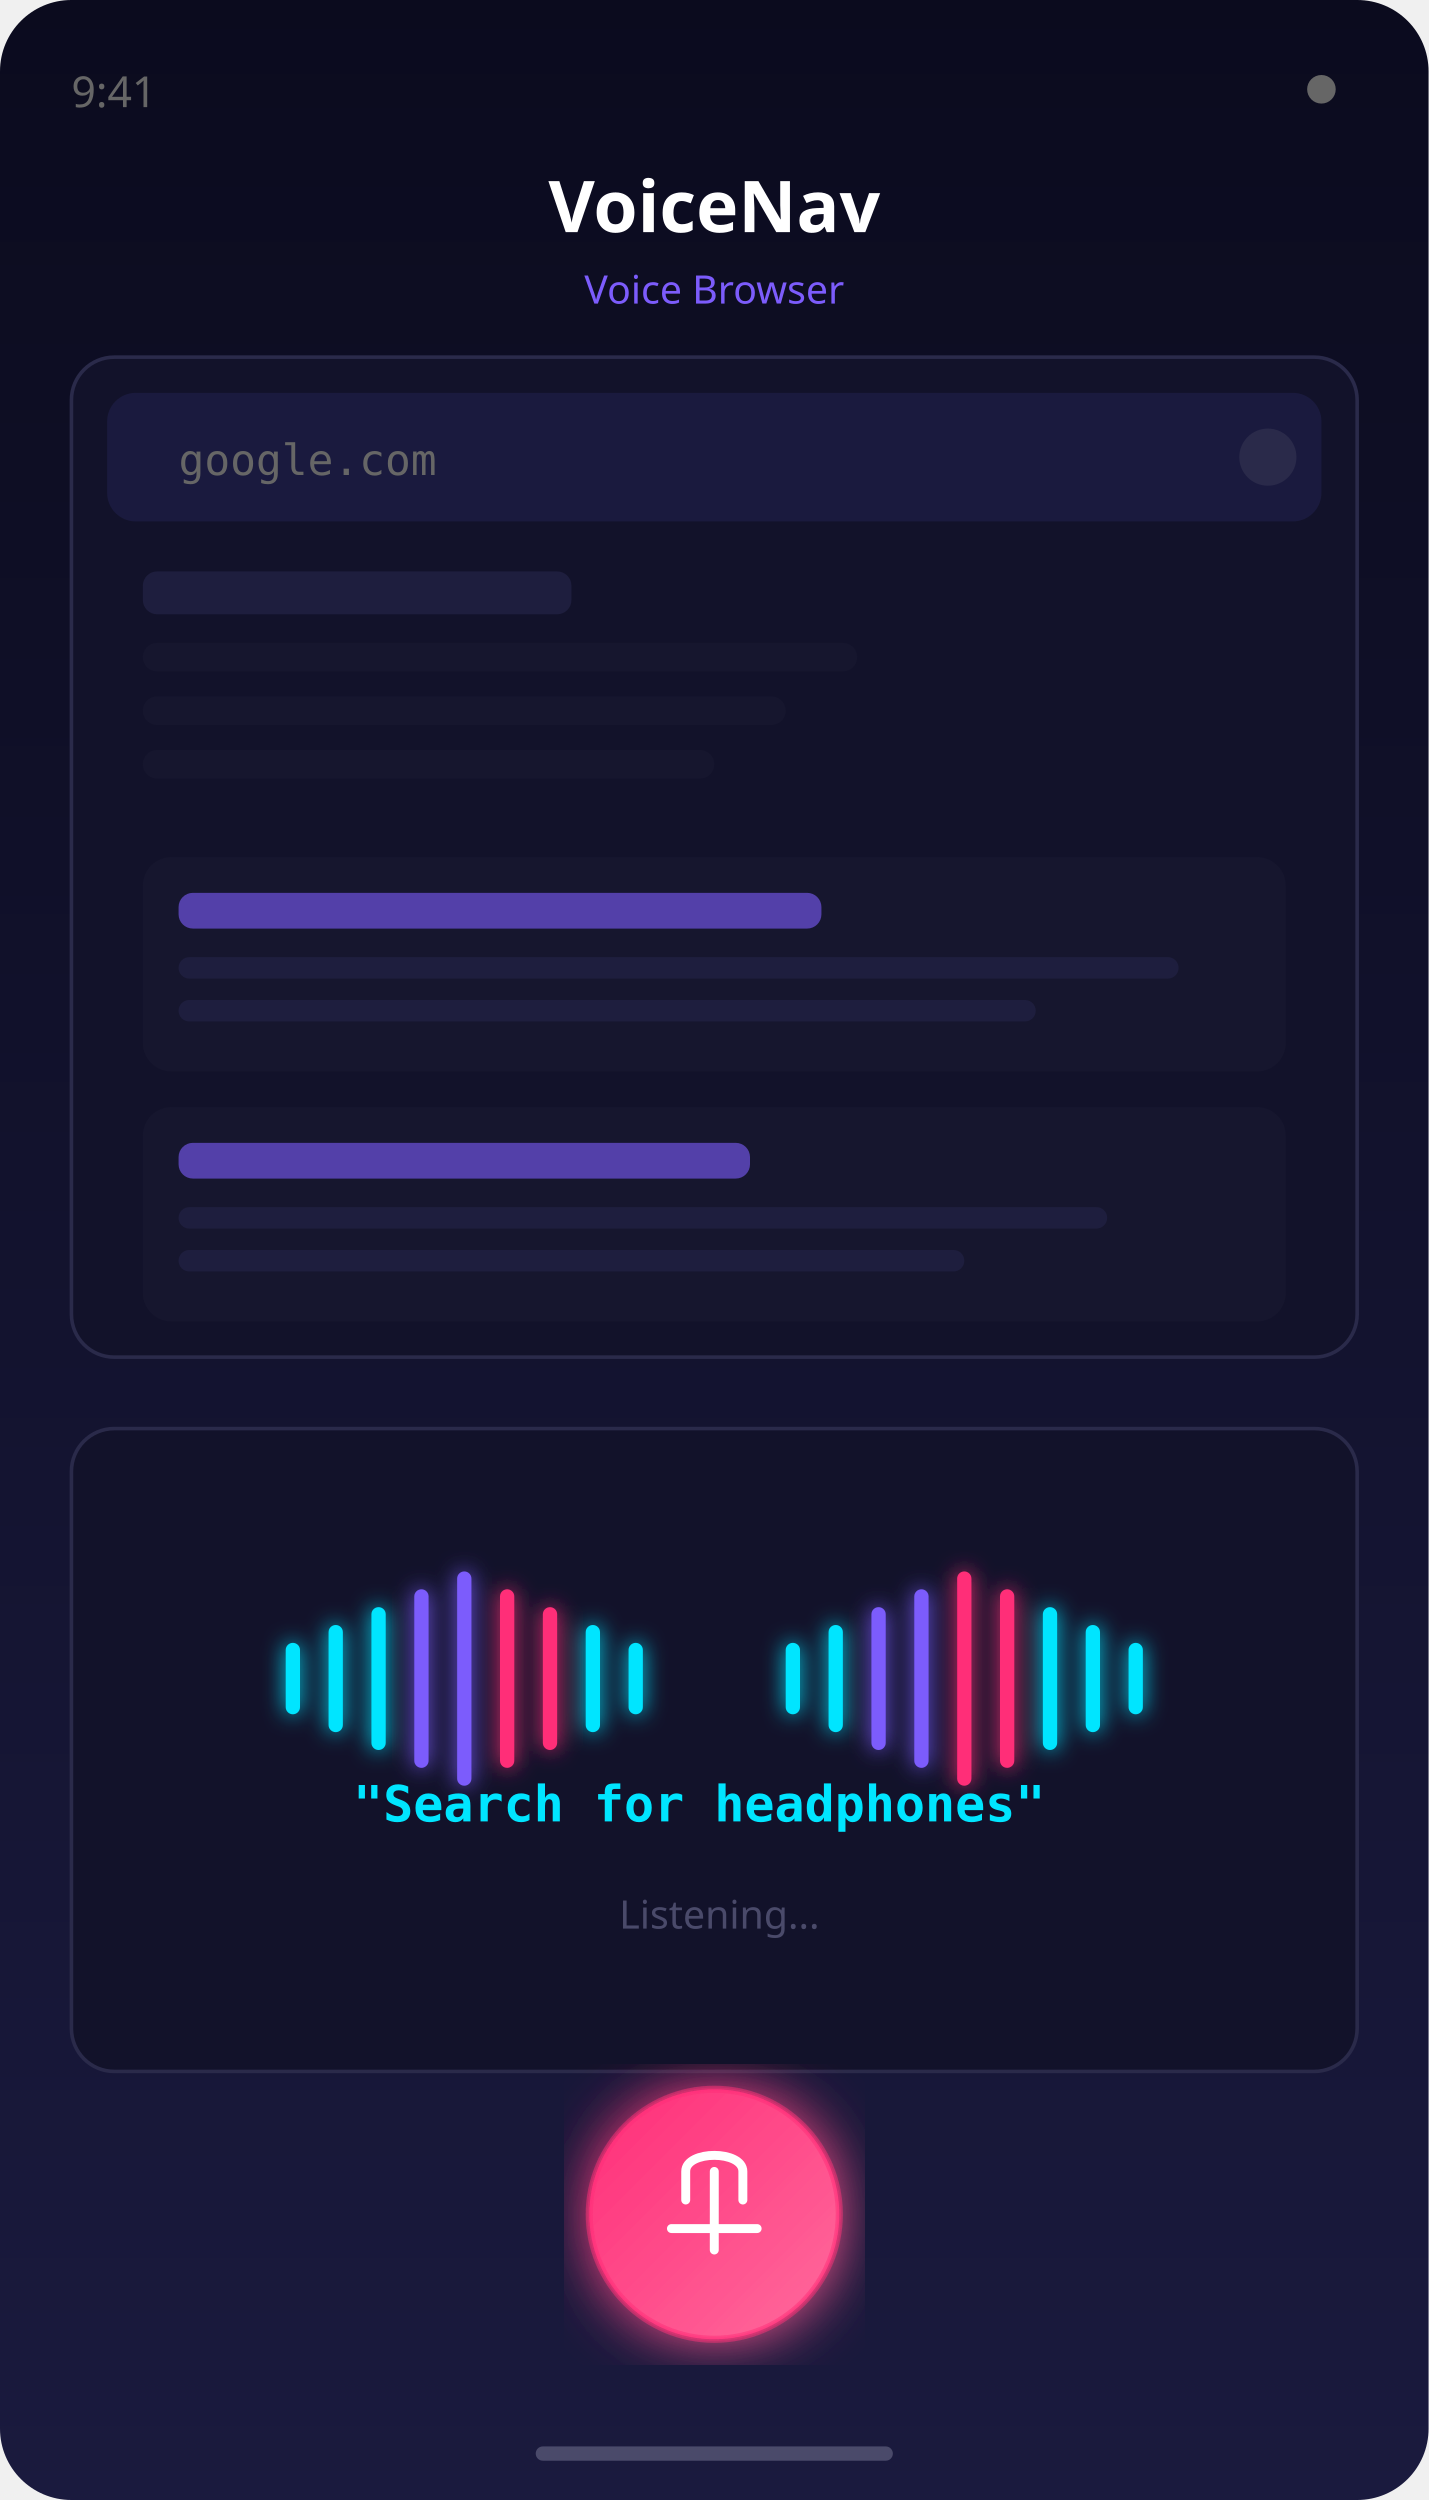
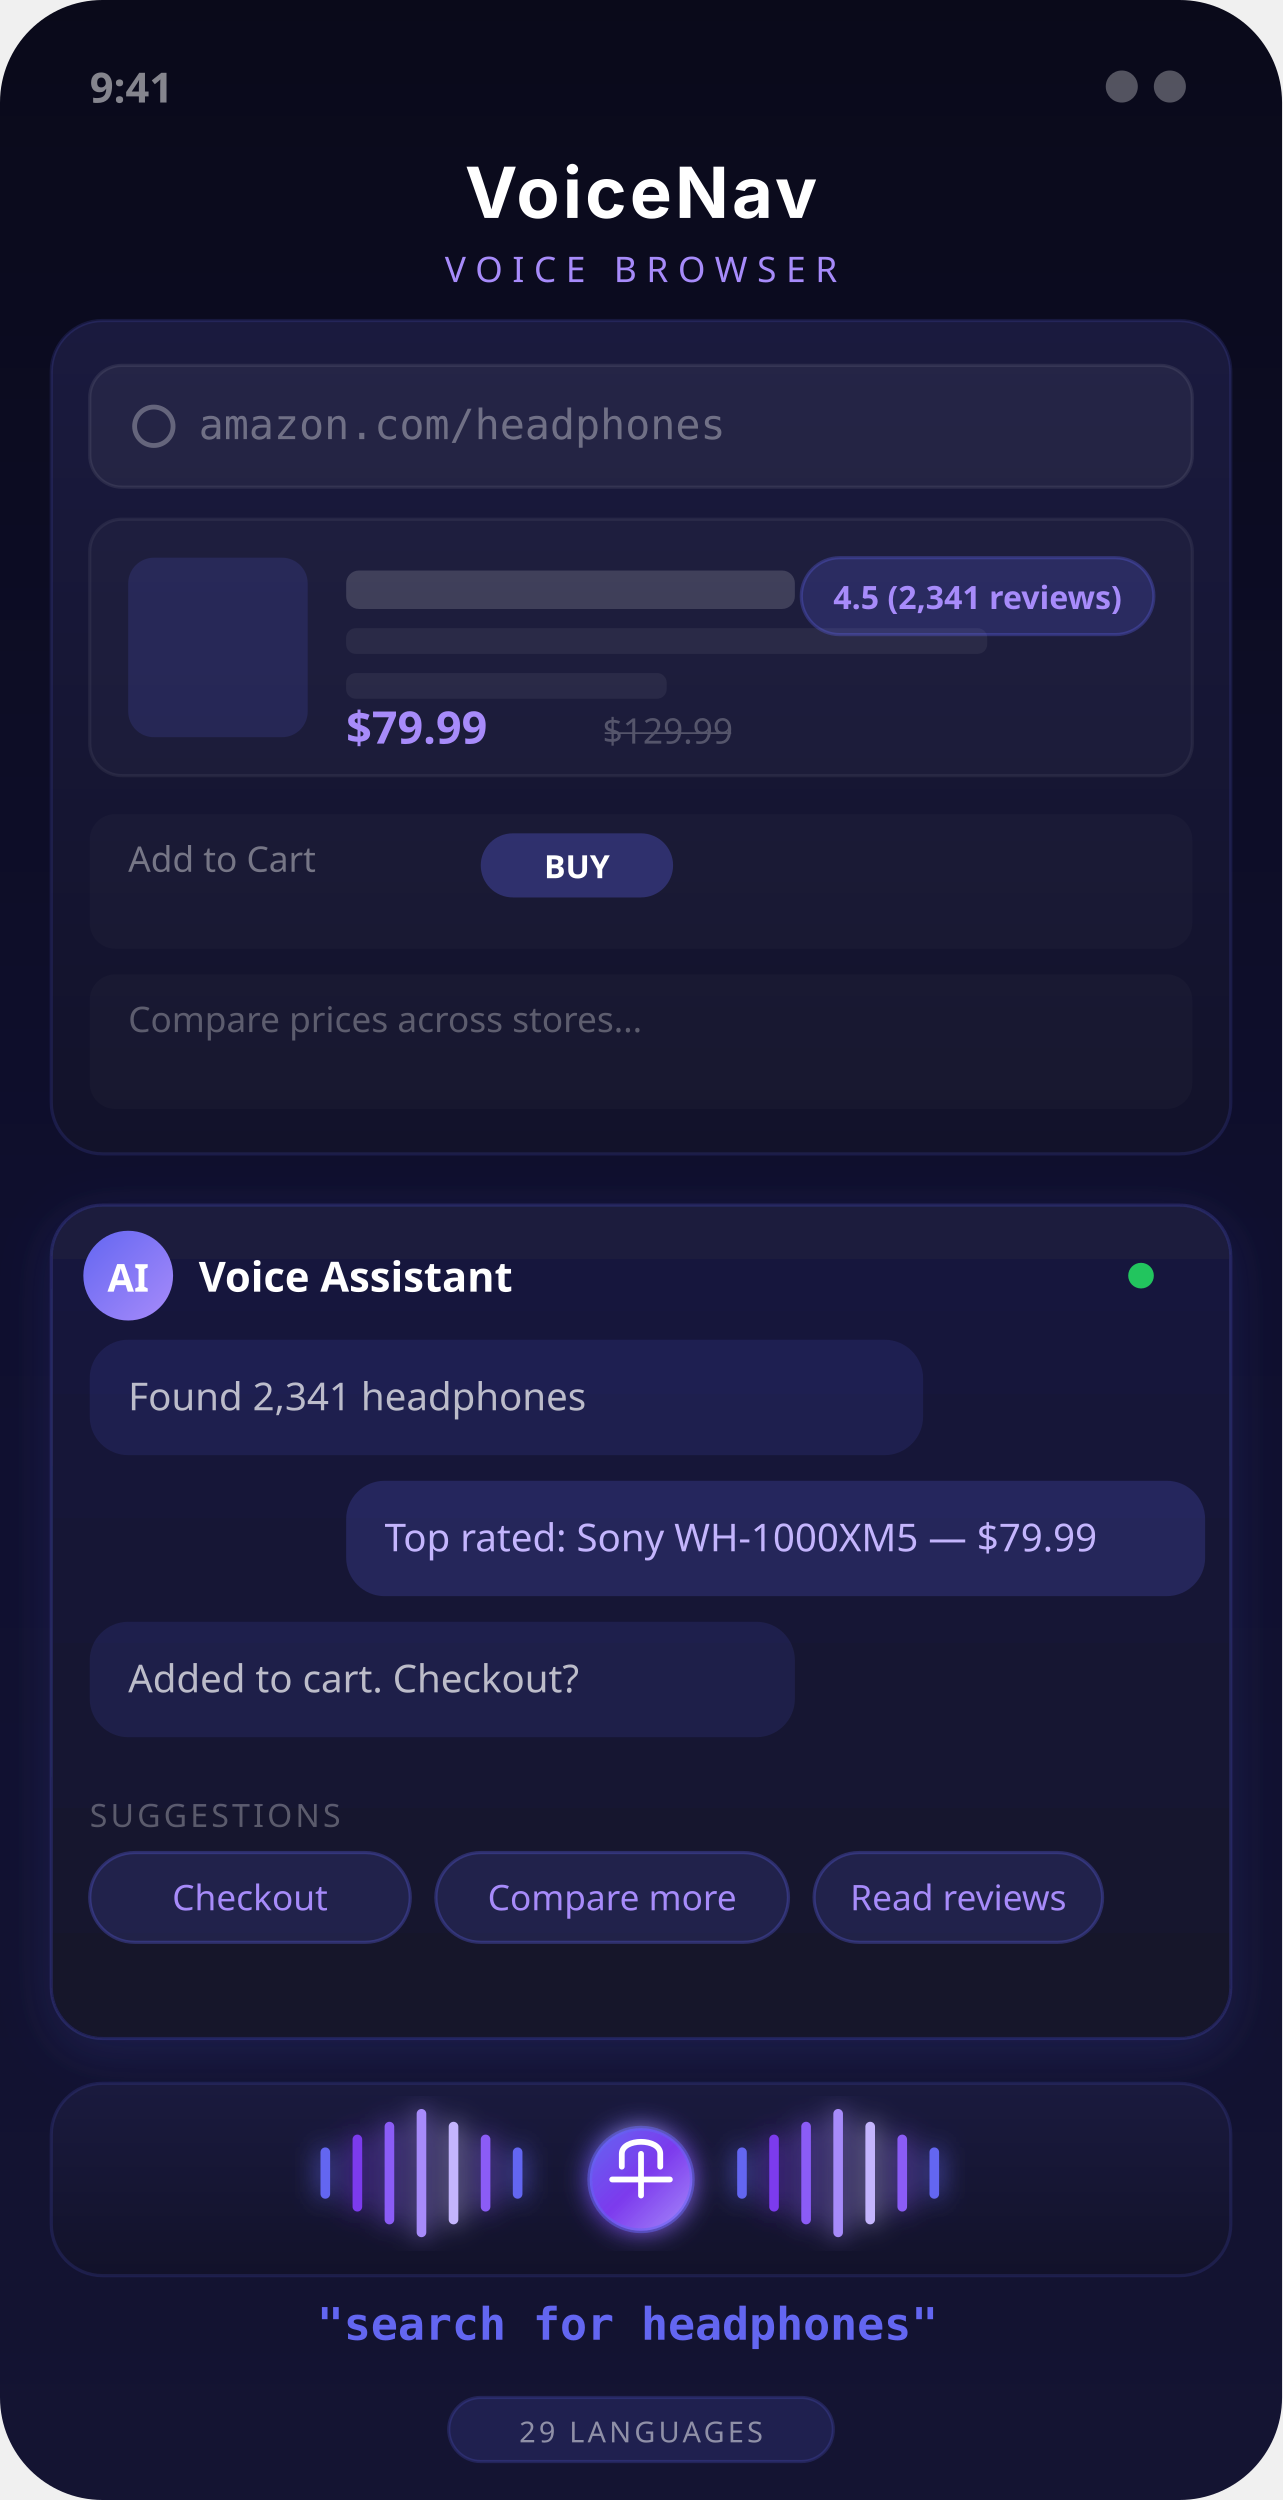
- <svg xmlns="http://www.w3.org/2000/svg" viewBox="0 0 400 700" width="400" height="700">
+ <svg xmlns="http://www.w3.org/2000/svg" viewBox="0 0 400 780" width="400" height="780">
  <defs>
    <linearGradient id="bg" x1="0%" y1="0%" x2="0%" y2="100%">
-       <stop offset="0%" style="stop-color:#0B0B1E" />
-       <stop offset="100%" style="stop-color:#1A1A3E" />
+       <stop offset="0%" style="stop-color:#0a0a1a" />
+       <stop offset="50%" style="stop-color:#0f0f2e" />
+       <stop offset="100%" style="stop-color:#141432" />
+     </linearGradient>
+     <linearGradient id="accentGrad" x1="0%" y1="0%" x2="100%" y2="100%">
+       <stop offset="0%" style="stop-color:#6366f1" />
+       <stop offset="100%" style="stop-color:#a78bfa" />
    </linearGradient>
    <linearGradient id="micGrad" x1="0%" y1="0%" x2="100%" y2="100%">
-       <stop offset="0%" style="stop-color:#FF2D78" />
-       <stop offset="100%" style="stop-color:#FF6B9D" />
+       <stop offset="0%" style="stop-color:#6366f1" />
+       <stop offset="50%" style="stop-color:#7c3aed" />
+       <stop offset="100%" style="stop-color:#a78bfa" />
    </linearGradient>
-     <linearGradient id="purpleGrad" x1="0%" y1="0%" x2="100%" y2="100%">
-       <stop offset="0%" style="stop-color:#7C5CFC" />
-       <stop offset="100%" style="stop-color:#9B7FFF" />
+     <linearGradient id="cardGrad" x1="0%" y1="0%" x2="0%" y2="100%">
+       <stop offset="0%" style="stop-color:#1a1a3e" />
+       <stop offset="100%" style="stop-color:#12122a" />
    </linearGradient>
    <filter id="glow">
-       <feGaussianBlur stdDeviation="3" result="coloredBlur" />
+       <feGaussianBlur stdDeviation="4" result="blur" />
      <feMerge>
-         <feMergeNode in="coloredBlur" />
+         <feMergeNode in="blur" />
        <feMergeNode in="SourceGraphic" />
      </feMerge>
    </filter>
-     <filter id="micGlow">
-       <feGaussianBlur stdDeviation="8" result="coloredBlur" />
-       <feMerge>
-         <feMergeNode in="coloredBlur" />
-         <feMergeNode in="SourceGraphic" />
-       </feMerge>
+     <filter id="cardShadow">
+       <feDropShadow dx="0" dy="4" stdDeviation="8" flood-color="#6366f1" flood-opacity="0.15" />
    </filter>
  </defs>
-   <rect width="400" height="700" fill="url(#bg)" rx="20" />
-   <text x="20" y="30" fill="#666" font-family="system-ui" font-size="12">9:41</text>
-   <circle cx="370" cy="25" r="4" fill="#666" />
-   <text x="200" y="65" text-anchor="middle" fill="white" font-family="system-ui" font-size="20" font-weight="bold">VoiceNav</text>
-   <text x="200" y="85" text-anchor="middle" fill="#7C5CFC" font-family="system-ui" font-size="11">Voice Browser</text>
-   <rect x="20" y="100" width="360" height="280" rx="12" fill="#12122A" stroke="#2A2A4A" stroke-width="1" />
-   <rect x="30" y="110" width="340" height="36" rx="8" fill="#1A1A3E" />
-   <text x="50" y="133" fill="#666" font-family="monospace" font-size="12">google.com</text>
-   <circle cx="355" cy="128" r="8" fill="#2A2A4A" />
-   <rect x="40" y="160" width="120" height="12" rx="4" fill="#1E1E3E" />
-   <rect x="40" y="180" width="200" height="8" rx="4" fill="#16162E" />
-   <rect x="40" y="195" width="180" height="8" rx="4" fill="#16162E" />
-   <rect x="40" y="210" width="160" height="8" rx="4" fill="#16162E" />
-   <rect x="40" y="240" width="320" height="60" rx="8" fill="#16162E" />
-   <rect x="50" y="250" width="180" height="10" rx="4" fill="#7C5CFC" opacity="0.6" />
-   <rect x="50" y="268" width="280" height="6" rx="3" fill="#1E1E3E" />
-   <rect x="50" y="280" width="240" height="6" rx="3" fill="#1E1E3E" />
-   <rect x="40" y="310" width="320" height="60" rx="8" fill="#16162E" />
-   <rect x="50" y="320" width="160" height="10" rx="4" fill="#7C5CFC" opacity="0.6" />
-   <rect x="50" y="338" width="260" height="6" rx="3" fill="#1E1E3E" />
-   <rect x="50" y="350" width="220" height="6" rx="3" fill="#1E1E3E" />
-   <rect x="20" y="400" width="360" height="180" rx="12" fill="#12122A" stroke="#2A2A4A" stroke-width="1" />
+   <rect width="400" height="780" rx="32" fill="url(#bg)" />
+   <text x="28" y="32" fill="rgba(255,255,255,0.5)" font-family="system-ui" font-size="13" font-weight="600">9:41</text>
+   <circle cx="365" cy="27" r="5" fill="rgba(255,255,255,0.3)" />
+   <circle cx="350" cy="27" r="5" fill="rgba(255,255,255,0.3)" />
+   <text x="200" y="68" text-anchor="middle" fill="white" font-family="system-ui, -apple-system" font-size="22" font-weight="700" letter-spacing="1">VoiceNav</text>
+   <text x="200" y="88" text-anchor="middle" fill="#a78bfa" font-family="system-ui" font-size="11" letter-spacing="3">VOICE BROWSER</text>
+   <rect x="16" y="100" width="368" height="260" rx="16" fill="url(#cardGrad)" stroke="rgba(99,102,241,0.15)" stroke-width="1" />
+   <rect x="28" y="114" width="344" height="38" rx="10" fill="rgba(255,255,255,0.05)" stroke="rgba(255,255,255,0.08)" stroke-width="1" />
+   <circle cx="48" cy="133" r="6" fill="none" stroke="rgba(255,255,255,0.3)" stroke-width="1.5" />
+   <text x="62" y="137" fill="rgba(255,255,255,0.35)" font-family="monospace" font-size="13">amazon.com/headphones</text>
+   <rect x="28" y="162" width="344" height="80" rx="10" fill="rgba(255,255,255,0.03)" stroke="rgba(255,255,255,0.06)" stroke-width="1" />
+   <rect x="40" y="174" width="56" height="56" rx="8" fill="rgba(99,102,241,0.15)" />
+   <rect x="108" y="178" width="140" height="12" rx="4" fill="rgba(255,255,255,0.15)" />
+   <rect x="108" y="196" width="200" height="8" rx="3" fill="rgba(255,255,255,0.06)" />
+   <rect x="108" y="210" width="100" height="8" rx="3" fill="rgba(255,255,255,0.06)" />
+   <text x="108" y="232" fill="#a78bfa" font-family="system-ui" font-size="14" font-weight="700">$79.99</text>
+   <text x="188" y="232" fill="rgba(255,255,255,0.25)" font-family="system-ui" font-size="11" text-decoration="line-through">$129.99</text>
+   <rect x="250" y="174" width="110" height="24" rx="12" fill="rgba(99,102,241,0.2)" stroke="rgba(99,102,241,0.3)" stroke-width="1" />
+   <text x="305" y="190" text-anchor="middle" fill="#a78bfa" font-family="system-ui" font-size="10" font-weight="600">4.5 (2,341 reviews)</text>
+   <rect x="28" y="254" width="344" height="42" rx="8" fill="rgba(255,255,255,0.02)" />
+   <text x="40" y="272" fill="rgba(255,255,255,0.4)" font-family="system-ui" font-size="11">Add to Cart</text>
+   <rect x="150" y="260" width="60" height="20" rx="10" fill="rgba(99,102,241,0.3)" />
+   <text x="180" y="274" text-anchor="middle" fill="white" font-family="system-ui" font-size="10" font-weight="600">BUY</text>
+   <rect x="28" y="304" width="344" height="42" rx="8" fill="rgba(255,255,255,0.02)" />
+   <text x="40" y="322" fill="rgba(255,255,255,0.3)" font-family="system-ui" font-size="11">Compare prices across stores...</text>
+   <rect x="16" y="376" width="368" height="260" rx="16" fill="url(#cardGrad)" stroke="rgba(99,102,241,0.2)" stroke-width="1" filter="url(#cardShadow)" />
+   <circle cx="40" cy="398" r="14" fill="url(#accentGrad)" />
+   <text x="40" y="403" text-anchor="middle" fill="white" font-family="system-ui" font-size="12" font-weight="700">AI</text>
+   <text x="62" y="403" fill="white" font-family="system-ui" font-size="13" font-weight="600">Voice Assistant</text>
+   <circle cx="356" cy="398" r="4" fill="#22c55e">
+     <animate attributeName="opacity" values="1;0.4;1" dur="2s" repeatCount="indefinite" />
+   </circle>
+   <rect x="28" y="418" width="260" height="36" rx="12" fill="rgba(99,102,241,0.12)" />
+   <text x="40" y="440" fill="rgba(255,255,255,0.7)" font-family="system-ui" font-size="12">Found 2,341 headphones</text>
+   <rect x="108" y="462" width="268" height="36" rx="12" fill="rgba(99,102,241,0.2)" />
+   <text x="120" y="484" fill="#c4b5fd" font-family="system-ui" font-size="12">Top rated: Sony WH-1000XM5 — $79.99</text>
+   <rect x="28" y="506" width="220" height="36" rx="12" fill="rgba(99,102,241,0.12)" />
+   <text x="40" y="528" fill="rgba(255,255,255,0.7)" font-family="system-ui" font-size="12">Added to cart. Checkout?</text>
+   <text x="28" y="570" fill="rgba(255,255,255,0.3)" font-family="system-ui" font-size="10" letter-spacing="1">SUGGESTIONS</text>
+   <rect x="28" y="578" width="100" height="28" rx="14" fill="rgba(99,102,241,0.15)" stroke="rgba(99,102,241,0.3)" stroke-width="1" />
+   <text x="78" y="596" text-anchor="middle" fill="#a78bfa" font-family="system-ui" font-size="11">Checkout</text>
+   <rect x="136" y="578" width="110" height="28" rx="14" fill="rgba(99,102,241,0.15)" stroke="rgba(99,102,241,0.3)" stroke-width="1" />
+   <text x="191" y="596" text-anchor="middle" fill="#a78bfa" font-family="system-ui" font-size="11">Compare more</text>
+   <rect x="254" y="578" width="90" height="28" rx="14" fill="rgba(99,102,241,0.15)" stroke="rgba(99,102,241,0.3)" stroke-width="1" />
+   <text x="299" y="596" text-anchor="middle" fill="#a78bfa" font-family="system-ui" font-size="11">Read reviews</text>
+   <rect x="16" y="650" width="368" height="60" rx="16" fill="url(#cardGrad)" stroke="rgba(99,102,241,0.15)" stroke-width="1" />
  <g filter="url(#glow)">
-     <rect x="80" y="460" width="4" height="20" rx="2" fill="#00E5FF">
-       <animate attributeName="height" values="20;40;20" dur="0.8s" repeatCount="indefinite" />
-       <animate attributeName="y" values="460;450;460" dur="0.8s" repeatCount="indefinite" />
+     <rect x="100" y="670" width="3" height="16" rx="1.5" fill="#6366f1">
+       <animate attributeName="height" values="16;32;16" dur="0.8s" repeatCount="indefinite" />
+       <animate attributeName="y" values="670;662;670" dur="0.8s" repeatCount="indefinite" />
    </rect>
-     <rect x="92" y="455" width="4" height="30" rx="2" fill="#00E5FF">
-       <animate attributeName="height" values="30;50;30" dur="0.6s" repeatCount="indefinite" />
-       <animate attributeName="y" values="455;445;455" dur="0.6s" repeatCount="indefinite" />
+     <rect x="110" y="666" width="3" height="24" rx="1.5" fill="#7c3aed">
+       <animate attributeName="height" values="24;40;24" dur="0.6s" repeatCount="indefinite" />
+       <animate attributeName="y" values="666;658;666" dur="0.6s" repeatCount="indefinite" />
    </rect>
-     <rect x="104" y="450" width="4" height="40" rx="2" fill="#00E5FF">
-       <animate attributeName="height" values="40;60;40" dur="0.7s" repeatCount="indefinite" />
-       <animate attributeName="y" values="450;440;450" dur="0.7s" repeatCount="indefinite" />
+     <rect x="120" y="662" width="3" height="32" rx="1.5" fill="#8b5cf6">
+       <animate attributeName="height" values="32;48;32" dur="0.7s" repeatCount="indefinite" />
+       <animate attributeName="y" values="662;654;662" dur="0.7s" repeatCount="indefinite" />
    </rect>
-     <rect x="116" y="445" width="4" height="50" rx="2" fill="#7C5CFC">
-       <animate attributeName="height" values="50;70;50" dur="0.5s" repeatCount="indefinite" />
-       <animate attributeName="y" values="445;435;445" dur="0.5s" repeatCount="indefinite" />
+     <rect x="130" y="658" width="3" height="40" rx="1.5" fill="#a78bfa">
+       <animate attributeName="height" values="40;52;40" dur="0.5s" repeatCount="indefinite" />
+       <animate attributeName="y" values="658;652;658" dur="0.5s" repeatCount="indefinite" />
    </rect>
-     <rect x="128" y="440" width="4" height="60" rx="2" fill="#7C5CFC">
-       <animate attributeName="height" values="60;80;60" dur="0.9s" repeatCount="indefinite" />
-       <animate attributeName="y" values="440;430;440" dur="0.9s" repeatCount="indefinite" />
+     <rect x="140" y="662" width="3" height="32" rx="1.5" fill="#c4b5fd">
+       <animate attributeName="height" values="32;44;32" dur="0.9s" repeatCount="indefinite" />
+       <animate attributeName="y" values="662;656;662" dur="0.9s" repeatCount="indefinite" />
    </rect>
-     <rect x="140" y="445" width="4" height="50" rx="2" fill="#FF2D78">
-       <animate attributeName="height" values="50;70;50" dur="0.6s" repeatCount="indefinite" />
-       <animate attributeName="y" values="445;435;445" dur="0.6s" repeatCount="indefinite" />
+     <rect x="150" y="666" width="3" height="24" rx="1.5" fill="#8b5cf6">
+       <animate attributeName="height" values="24;36;24" dur="0.65s" repeatCount="indefinite" />
+       <animate attributeName="y" values="666;660;666" dur="0.65s" repeatCount="indefinite" />
    </rect>
-     <rect x="152" y="450" width="4" height="40" rx="2" fill="#FF2D78">
-       <animate attributeName="height" values="40;60;40" dur="0.8s" repeatCount="indefinite" />
-       <animate attributeName="y" values="450;440;450" dur="0.8s" repeatCount="indefinite" />
+     <rect x="160" y="670" width="3" height="16" rx="1.5" fill="#6366f1">
+       <animate attributeName="height" values="16;28;16" dur="0.75s" repeatCount="indefinite" />
+       <animate attributeName="y" values="670;664;670" dur="0.75s" repeatCount="indefinite" />
    </rect>
-     <rect x="164" y="455" width="4" height="30" rx="2" fill="#00E5FF">
-       <animate attributeName="height" values="30;50;30" dur="0.7s" repeatCount="indefinite" />
-       <animate attributeName="y" values="455;445;455" dur="0.7s" repeatCount="indefinite" />
+     <circle cx="200" cy="680" r="16" fill="url(#micGrad)">
+       <animate attributeName="r" values="16;18;16" dur="1.5s" repeatCount="indefinite" />
+     </circle>
+     <circle cx="200" cy="680" r="16" fill="none" stroke="#6366f1" stroke-width="1.5" opacity="0.5">
+       <animate attributeName="r" values="16;24;16" dur="1.5s" repeatCount="indefinite" />
+       <animate attributeName="opacity" values="0.5;0;0.5" dur="1.5s" repeatCount="indefinite" />
+     </circle>
+     <path d="M200,672 L200,680 M194,676 L194,672 C194,667 206,667 206,672 L206,676 M191,680 L209,680 M200,680 L200,685" stroke="white" stroke-width="1.8" fill="none" stroke-linecap="round" />
+     <rect x="230" y="670" width="3" height="16" rx="1.5" fill="#6366f1">
+       <animate attributeName="height" values="16;28;16" dur="0.7s" repeatCount="indefinite" />
+       <animate attributeName="y" values="670;664;670" dur="0.7s" repeatCount="indefinite" />
    </rect>
-     <rect x="176" y="460" width="4" height="20" rx="2" fill="#00E5FF">
-       <animate attributeName="height" values="20;40;20" dur="0.5s" repeatCount="indefinite" />
-       <animate attributeName="y" values="460;450;460" dur="0.5s" repeatCount="indefinite" />
+     <rect x="240" y="666" width="3" height="24" rx="1.5" fill="#7c3aed">
+       <animate attributeName="height" values="24;36;24" dur="0.55s" repeatCount="indefinite" />
+       <animate attributeName="y" values="666;660;666" dur="0.55s" repeatCount="indefinite" />
    </rect>
-     <rect x="220" y="460" width="4" height="20" rx="2" fill="#00E5FF">
-       <animate attributeName="height" values="20;40;20" dur="0.7s" repeatCount="indefinite" />
-       <animate attributeName="y" values="460;450;460" dur="0.7s" repeatCount="indefinite" />
+     <rect x="250" y="662" width="3" height="32" rx="1.5" fill="#8b5cf6">
+       <animate attributeName="height" values="32;44;32" dur="0.85s" repeatCount="indefinite" />
+       <animate attributeName="y" values="662;656;662" dur="0.85s" repeatCount="indefinite" />
    </rect>
-     <rect x="232" y="455" width="4" height="30" rx="2" fill="#00E5FF">
-       <animate attributeName="height" values="30;50;30" dur="0.9s" repeatCount="indefinite" />
-       <animate attributeName="y" values="455;445;455" dur="0.9s" repeatCount="indefinite" />
+     <rect x="260" y="658" width="3" height="40" rx="1.5" fill="#a78bfa">
+       <animate attributeName="height" values="40;52;40" dur="0.6s" repeatCount="indefinite" />
+       <animate attributeName="y" values="658;652;658" dur="0.6s" repeatCount="indefinite" />
    </rect>
-     <rect x="244" y="450" width="4" height="40" rx="2" fill="#7C5CFC">
-       <animate attributeName="height" values="40;60;40" dur="0.6s" repeatCount="indefinite" />
-       <animate attributeName="y" values="450;440;450" dur="0.6s" repeatCount="indefinite" />
+     <rect x="270" y="662" width="3" height="32" rx="1.5" fill="#c4b5fd">
+       <animate attributeName="height" values="32;48;32" dur="0.75s" repeatCount="indefinite" />
+       <animate attributeName="y" values="662;654;662" dur="0.75s" repeatCount="indefinite" />
    </rect>
-     <rect x="256" y="445" width="4" height="50" rx="2" fill="#7C5CFC">
-       <animate attributeName="height" values="50;70;50" dur="0.8s" repeatCount="indefinite" />
-       <animate attributeName="y" values="445;435;445" dur="0.8s" repeatCount="indefinite" />
+     <rect x="280" y="666" width="3" height="24" rx="1.5" fill="#8b5cf6">
+       <animate attributeName="height" values="24;40;24" dur="0.65s" repeatCount="indefinite" />
+       <animate attributeName="y" values="666;658;666" dur="0.65s" repeatCount="indefinite" />
    </rect>
-     <rect x="268" y="440" width="4" height="60" rx="2" fill="#FF2D78">
-       <animate attributeName="height" values="60;80;60" dur="0.5s" repeatCount="indefinite" />
-       <animate attributeName="y" values="440;430;440" dur="0.5s" repeatCount="indefinite" />
-     </rect>
-     <rect x="280" y="445" width="4" height="50" rx="2" fill="#FF2D78">
-       <animate attributeName="height" values="50;70;50" dur="0.7s" repeatCount="indefinite" />
-       <animate attributeName="y" values="445;435;445" dur="0.7s" repeatCount="indefinite" />
-     </rect>
-     <rect x="292" y="450" width="4" height="40" rx="2" fill="#00E5FF">
-       <animate attributeName="height" values="40;60;40" dur="0.6s" repeatCount="indefinite" />
-       <animate attributeName="y" values="450;440;450" dur="0.6s" repeatCount="indefinite" />
-     </rect>
-     <rect x="304" y="455" width="4" height="30" rx="2" fill="#00E5FF">
-       <animate attributeName="height" values="30;50;30" dur="0.8s" repeatCount="indefinite" />
-       <animate attributeName="y" values="455;445;455" dur="0.8s" repeatCount="indefinite" />
-     </rect>
-     <rect x="316" y="460" width="4" height="20" rx="2" fill="#00E5FF">
-       <animate attributeName="height" values="20;40;20" dur="0.9s" repeatCount="indefinite" />
-       <animate attributeName="y" values="460;450;460" dur="0.9s" repeatCount="indefinite" />
+     <rect x="290" y="670" width="3" height="16" rx="1.5" fill="#6366f1">
+       <animate attributeName="height" values="16;32;16" dur="0.8s" repeatCount="indefinite" />
+       <animate attributeName="y" values="670;662;670" dur="0.8s" repeatCount="indefinite" />
    </rect>
  </g>
-   <text x="200" y="510" text-anchor="middle" fill="#00E5FF" font-family="monospace" font-size="14" font-weight="bold">
-     "Search for headphones"
-     <animate attributeName="opacity" values="0;1;1;0" dur="3s" repeatCount="indefinite" />
+   <text x="200" y="730" text-anchor="middle" fill="#a78bfa" font-family="monospace" font-size="14" font-weight="600" opacity="0">
+     "add it to cart"
+     <animate attributeName="opacity" values="0;0;1;1;0" dur="4s" repeatCount="indefinite" />
  </text>
-   <text x="200" y="510" text-anchor="middle" fill="#7C5CFC" font-family="monospace" font-size="14" font-weight="bold" opacity="0">
-     "Click the first result"
-     <animate attributeName="opacity" values="0;0;1;1;0" dur="3s" repeatCount="indefinite" />
+   <text x="200" y="730" text-anchor="middle" fill="#6366f1" font-family="monospace" font-size="14" font-weight="600">
+     "search for headphones"
+     <animate attributeName="opacity" values="1;1;0;0;0" dur="4s" repeatCount="indefinite" />
  </text>
-   <text x="200" y="510" text-anchor="middle" fill="#FF2D78" font-family="monospace" font-size="14" font-weight="bold" opacity="0">
-     "Add it to cart"
-     <animate attributeName="opacity" values="0;0;0;1;1" dur="3s" repeatCount="indefinite" />
-   </text>
-   <text x="200" y="540" text-anchor="middle" fill="#4A4A6A" font-family="system-ui" font-size="11">
-     <animate attributeName="opacity" values="1;0.5;1" dur="2s" repeatCount="indefinite" />
-     Listening...
-   </text>
-   <g transform="translate(200, 620)" filter="url(#micGlow)">
-     <circle r="35" fill="url(#micGrad)">
-       <animate attributeName="r" values="35;38;35" dur="1.5s" repeatCount="indefinite" />
-     </circle>
-     <circle r="35" fill="none" stroke="#FF2D78" stroke-width="2" opacity="0.5">
-       <animate attributeName="r" values="35;50;35" dur="1.5s" repeatCount="indefinite" />
-       <animate attributeName="opacity" values="0.5;0;0.5" dur="1.5s" repeatCount="indefinite" />
-     </circle>
-     <circle r="35" fill="none" stroke="#FF2D78" stroke-width="1" opacity="0.3">
-       <animate attributeName="r" values="35;60;35" dur="1.5s" repeatCount="indefinite" />
-       <animate attributeName="opacity" values="0.3;0;0.3" dur="1.5s" repeatCount="indefinite" />
-     </circle>
-     <path d="M0,-12 L0,4 M-8,-4 L-8,-12 C-8,-18 8,-18 8,-12 L8,-4 M-12,4 L12,4 M0,4 L0,10" stroke="white" stroke-width="2.5" fill="none" stroke-linecap="round" />
-   </g>
-   <rect x="150" y="685" width="100" height="4" rx="2" fill="#4A4A6A" />
+   <rect x="140" y="748" width="120" height="20" rx="10" fill="rgba(99,102,241,0.15)" stroke="rgba(99,102,241,0.2)" stroke-width="1" />
+   <text x="200" y="762" text-anchor="middle" fill="rgba(255,255,255,0.5)" font-family="system-ui" font-size="9" letter-spacing="1">29 LANGUAGES</text>
</svg>
